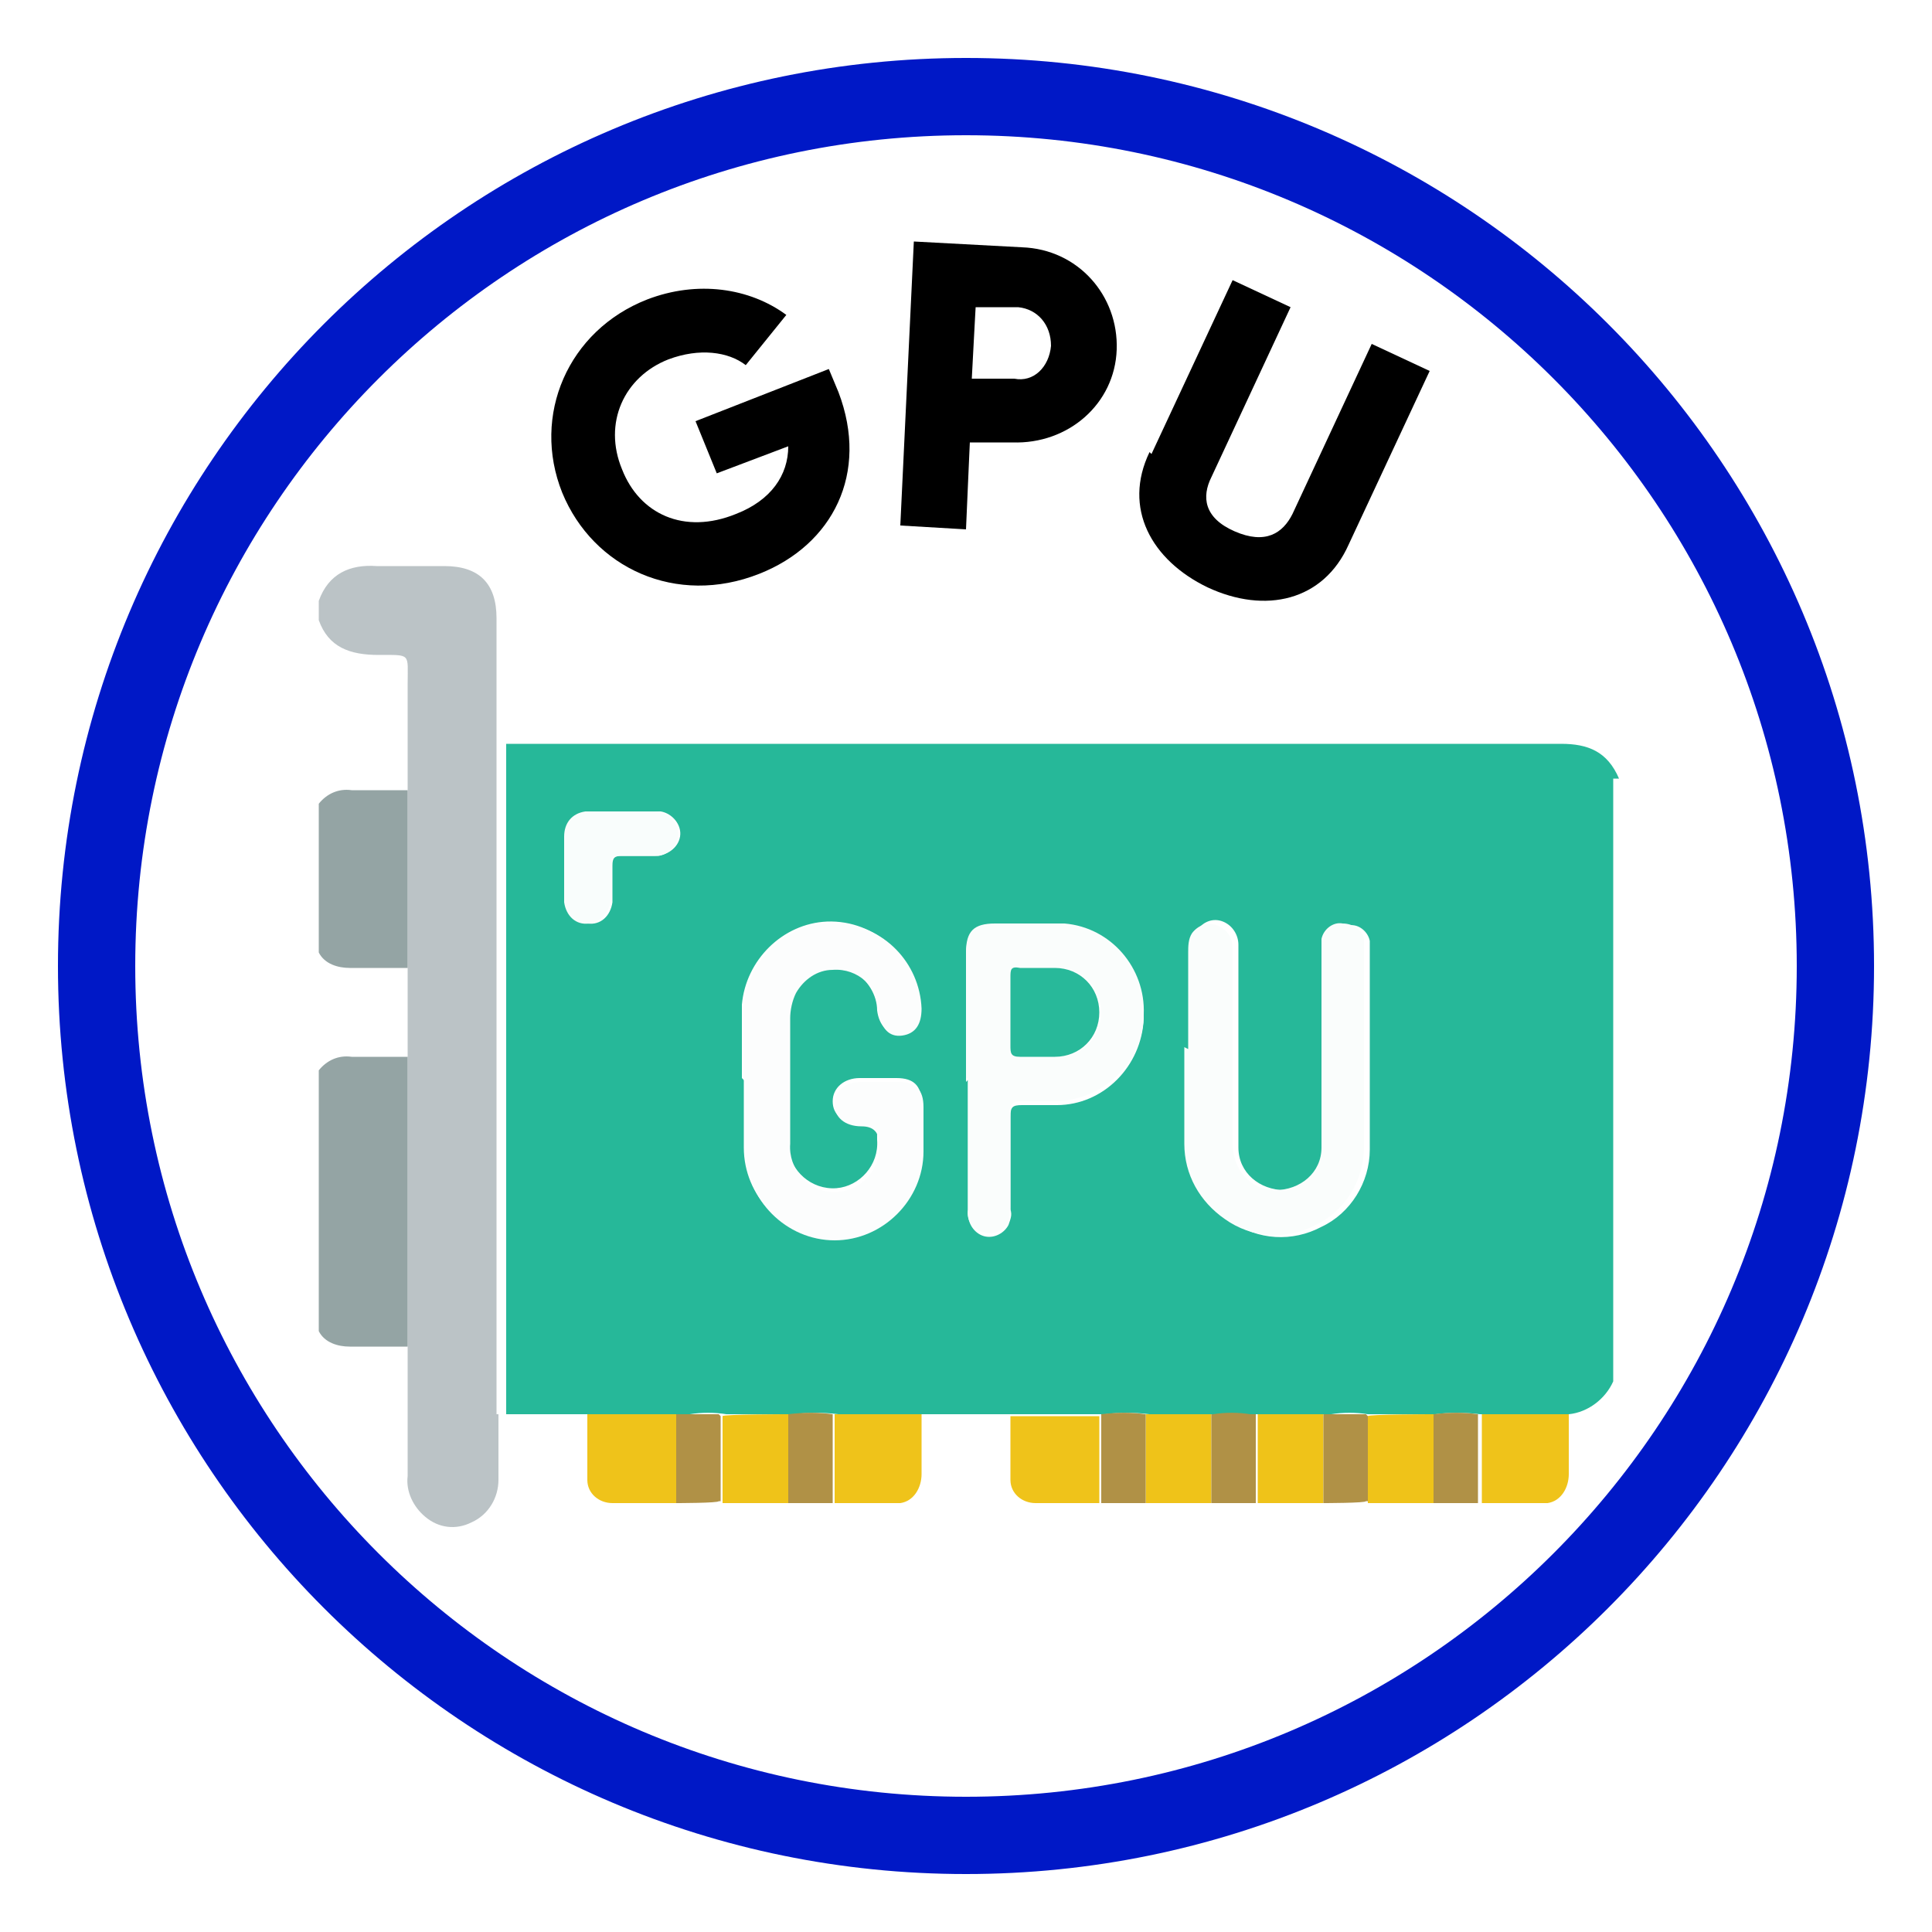
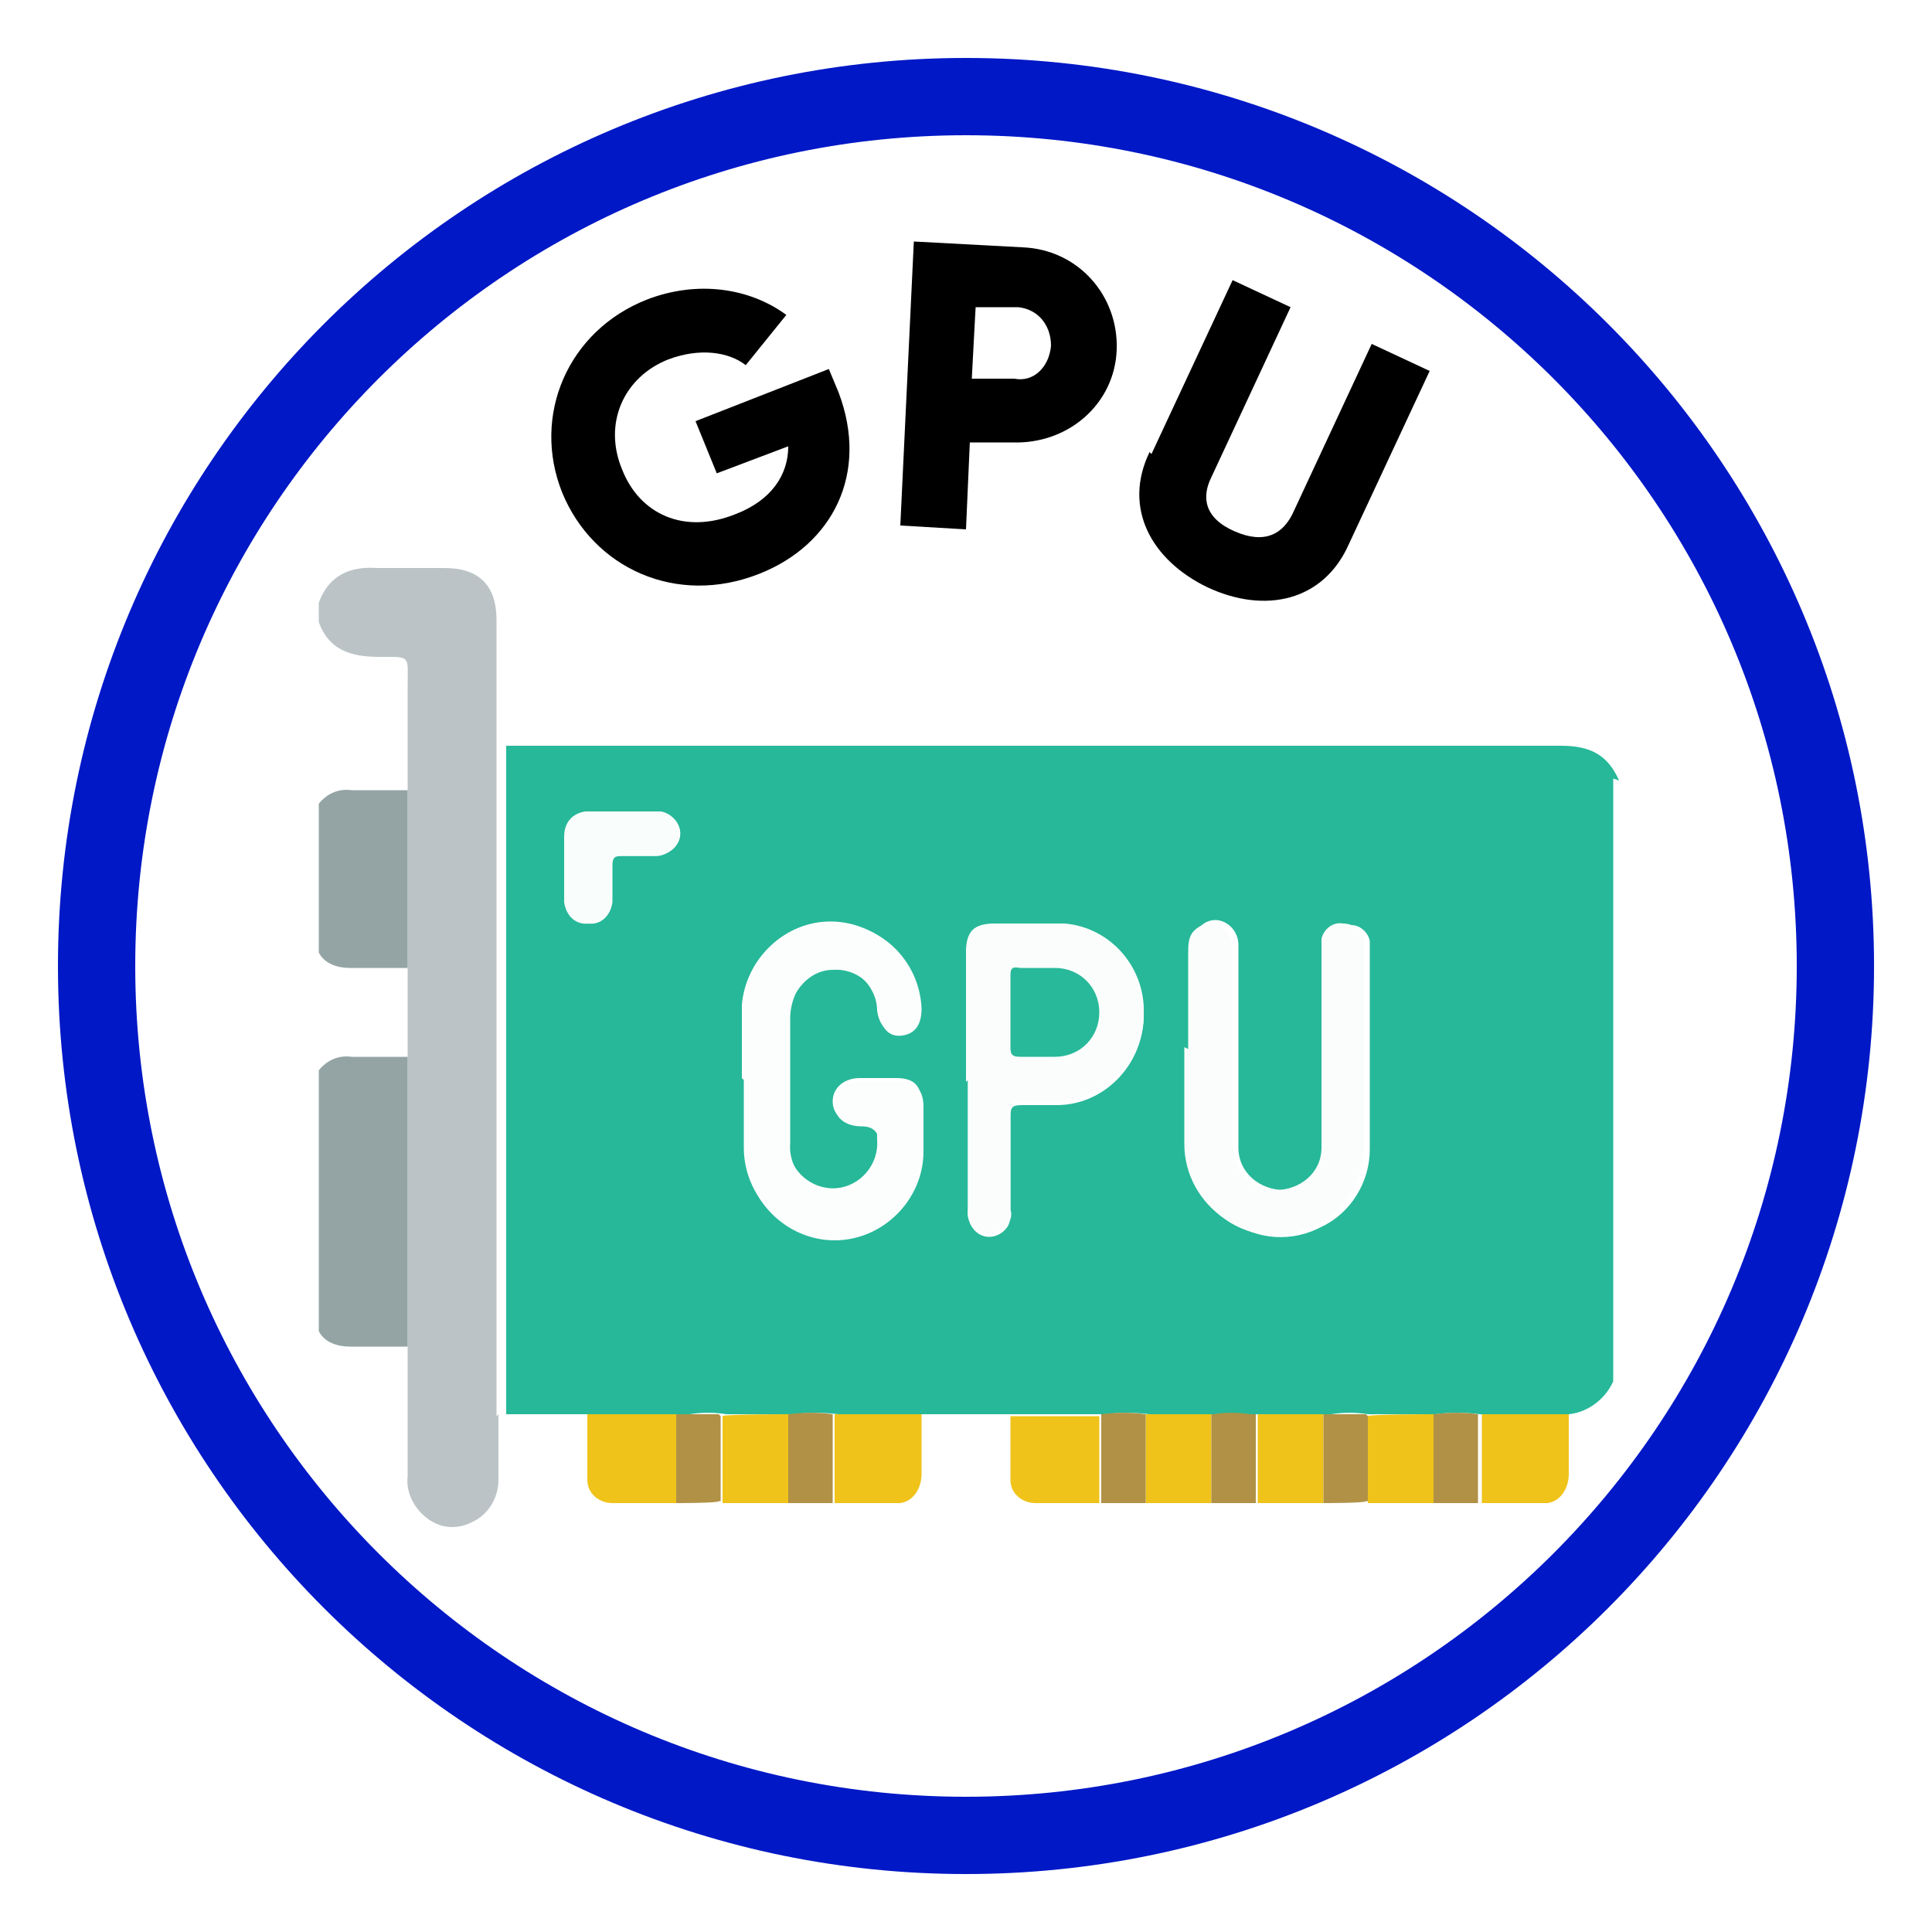
<svg xmlns="http://www.w3.org/2000/svg" id="Layer_1" viewBox="0 0 100 100">
  <defs>
    <style>.cls-1{fill:#fafdfc;}.cls-2{fill:#fcfdfd;}.cls-3{fill:none;stroke:#0018c6;stroke-miterlimit:10;stroke-width:4px;}.cls-4{fill:#f9fdfc;}.cls-5{fill:#bbc3c6;}.cls-6{fill:#efc319;}.cls-7{fill:#26b899;}.cls-8{fill:#efc31a;}.cls-9{fill:#b09146;}.cls-10{fill:#94a4a4;}.cls-11{fill:#28b99a;}</style>
  </defs>
  <circle class="cls-3" cx="50" cy="50" r="45" />
-   <g>
-     <path class="cls-7" d="M83.5,40.3v31.2c-.4,.9-1.3,1.6-2.3,1.7h-4.6c-.8-.1-1.6-.1-2.3,0h-3.4s0,0-.1,0h0c-.6-.1-1.3-.1-1.9,0h-4c-.6,0-1.3,0-1.9,0h0s0,0-.1,0h-3.4c-.8-.1-1.6-.1-2.3,0h-4.6c-1.5,0-3.1,0-4.6,0h-4.6c-.8-.1-1.6-.1-2.3,0h-3.4s0,0-.1,0h0c-.6-.1-1.3-.1-1.9,0h-9.5V38.5h54.6c1.4,0,2.4,.4,3,1.8Zm-45,15.6h0v3.5c0,2.5,2,4.6,4.6,4.6,2.5,0,4.6-2,4.6-4.6v-2.3c0-.9-.4-1.3-1.3-1.3h-1.9c-.8,0-1.4,.5-1.4,1.2s.5,1.1,1.4,1.1,.9,0,.9,.9c.1,1.3-.9,2.4-2.1,2.5-1.3,.1-2.4-.9-2.5-2.1,0-.1,0-.2,0-.4v-6.5c0-.5,0-.9,.3-1.3,.6-1.1,2-1.5,3.1-.9,.7,.4,1.2,1.2,1.2,2,.1,.8,.6,1.3,1.2,1.2s1.1-.6,1-1.4c-.1-2.5-2.3-4.5-4.8-4.4-2.3,.1-4.2,2-4.4,4.3,0,1.2,0,2.5,0,3.8Zm23.1-1.6v5c0,1.6,.7,3.1,2.1,3.9,1.4,1,3.2,1.1,4.7,.3,1.5-.7,2.5-2.3,2.5-4,0-3.4,0-6.9,0-10.3,0-.2,0-.3,0-.5-.1-.5-.6-.9-1.1-.8-.5,0-1,.3-1.1,.8,0,.3,0,.5,0,.8v9.7c0,1.3-.9,2.4-2.2,2.4-1.3,0-2.4-.9-2.4-2.2,0,0,0-.2,0-.3v-10.2c0-.5-.3-1-.8-1.2-.5-.2-1,0-1.3,.4-.2,.3-.3,.6-.3,1v5Zm-11.5,1.6v6.9c0,.6,.4,1.1,.9,1.2,.5,.1,1-.2,1.2-.6,.1-.3,.2-.5,.1-.8v-4.8c0-.5,.1-.6,.6-.6,.6,0,1.2,0,1.8,0,2.4,0,4.4-2,4.5-4.5,0-2.4-1.7-4.4-4.1-4.7-1.2-.1-2.4,0-3.6,0s-1.5,.4-1.5,1.5v6.5Zm-20.8-11v1.6c0,.6,.4,1.2,1.1,1.3s1.2-.4,1.3-1.1c0,0,0-.1,0-.2v-1.7c0-.4,.1-.5,.5-.5h1.7c.6,0,1.2-.4,1.3-1s-.4-1.2-1-1.3c0,0-.2,0-.3,0h-3.2c-.7,0-1.2,.4-1.3,1.1,0,0,0,.2,0,.2,0,.5,0,1,0,1.6Z" />
-     <path class="cls-5" d="M25.8,73.2c0,1.1,0,2.3,0,3.4,0,.9-.5,1.8-1.4,2.2-.8,.4-1.7,.3-2.4-.3-.6-.5-1-1.3-.9-2.1V35.4c0-1.6,.2-1.5-1.5-1.5-1.5,0-2.6-.4-3.1-1.8v-1c.5-1.4,1.6-1.9,3-1.8,1.2,0,2.3,0,3.5,0,1.8,0,2.7,.9,2.7,2.7v40.3c0,.3,0,.6,0,.9Z" />
-     <path class="cls-10" d="M21.1,54.7v15h-3c-.6,0-1.3-.2-1.6-.8v-13.5c.4-.5,1-.8,1.7-.7,1,0,1.9,0,2.9,0Z" />
-     <path class="cls-10" d="M21.1,40.9v9.2h-3c-.6,0-1.3-.2-1.6-.8v-7.7c.4-.5,1-.8,1.7-.7,1,0,1.9,0,2.9,0Z" />
-     <path class="cls-2" d="M38.5,55.9v-3.8c.2-2.5,2.3-4.5,4.9-4.3,2.3,.1,4.2,2,4.3,4.4,0,.8-.3,1.3-1,1.4s-1.1-.4-1.2-1.2c0-1.3-1.1-2.3-2.4-2.2-.8,0-1.5,.5-1.9,1.2-.2,.4-.3,.9-.3,1.3v6.5c-.1,1.3,.9,2.4,2.1,2.5,1.3,.1,2.4-.9,2.5-2.1,0-.1,0-.2,0-.4q0-.9-.9-.9c-.9,0-1.4-.5-1.4-1.1,0-.7,.5-1.2,1.4-1.2h1.9c.9,0,1.3,.4,1.3,1.3v2.3c0,2.5-2.1,4.6-4.6,4.6-2.5,0-4.6-2.1-4.6-4.6v-3.5h0Z" />
-     <path class="cls-1" d="M61.5,54.3v-5c0-.3,0-.7,.2-1,.3-.4,.8-.6,1.3-.4,.5,.2,.8,.6,.8,1.2v10.1c0,1.3,.9,2.4,2.2,2.4,1.3,0,2.4-.9,2.4-2.2,0,0,0-.2,0-.3v-9.7c0-.3,0-.5,0-.8,.1-.5,.6-.9,1.1-.8,.5,0,1,.3,1.1,.8,0,.1,0,.3,0,.5v10.3c0,1.7-1,3.3-2.5,4-1.5,.8-3.3,.7-4.7-.3-1.3-.9-2.1-2.3-2.1-3.9,0-1.7,0-3.3,0-5Z" />
-     <path class="cls-1" d="M50,55.8v-6.5c0-1.1,.4-1.5,1.5-1.5s2.4,0,3.6,0c2.4,.2,4.2,2.3,4.1,4.7,0,2.4-2,4.4-4.5,4.5-.6,0-1.2,0-1.8,0-.5,0-.6,.1-.6,.6,0,1.6,0,3.2,0,4.8,0,.3,0,.6-.1,.8-.2,.5-.7,.7-1.2,.6-.6-.1-1-.6-.9-1.2v-6.8Zm2.4-3.5v1.8c0,.4,0,.6,.5,.6,.6,0,1.2,0,1.8,0,1.3,0,2.3-1,2.3-2.3,0,0,0,0,0,0,0-1.3-1-2.3-2.3-2.3h-1.8c-.4,0-.5,.2-.5,.5v1.7Z" />
-     <path class="cls-8" d="M47.7,73.2v3.1c0,.7-.4,1.4-1.1,1.5-.1,0-.2,0-.3,0h-3.1v-4.6h4.6Z" />
-     <path class="cls-8" d="M56.9,77.8h-3.3c-.7,0-1.3-.5-1.3-1.2,0,0,0,0,0-.1v-3.2h4.6c0,1.5,0,3,0,4.5Z" />
-     <path class="cls-8" d="M81.2,73.2v3.1c0,.7-.4,1.4-1.1,1.5-.1,0-.2,0-.3,0h-3.1v-4.6h4.6Z" />
-     <path class="cls-8" d="M35,77.8h-3.3c-.7,0-1.3-.5-1.3-1.2,0,0,0-.1,0-.2v-3.2h4.6c0,1.5,0,3,0,4.6Z" />
-     <path class="cls-4" d="M29.2,44.9v-1.6c0-.7,.4-1.2,1.1-1.3,0,0,.2,0,.3,0h3.2c.6,0,1.2,.4,1.3,1s-.4,1.2-1,1.3c0,0-.2,0-.3,0h-1.7c-.4,0-.5,.1-.5,.5v1.7c0,.6-.4,1.2-1.1,1.3s-1.2-.4-1.3-1.1c0,0,0-.1,0-.2,0-.5,0-1.1,0-1.6Z" />
-     <path class="cls-6" d="M40.8,77.8h-3.4s0,0,0-.1v-4.4h0c0-.1,3.4-.1,3.4-.1,0,1.6,0,3.1,0,4.6Z" />
-     <path class="cls-6" d="M62.7,77.8h-3.4v-4.6h3.4v4.5h0Z" />
-     <path class="cls-6" d="M68.5,77.8h-3.4v-4.6h3.4c0,1.5,0,3.1,0,4.6Z" />
-     <path class="cls-6" d="M74.2,77.8h-3.4s0,0,0-.1v-4.4h0c0-.1,3.4-.1,3.4-.1,0,1.5,0,3.1,0,4.6Z" />
-     <path class="cls-9" d="M59.3,73.2v4.6h-2.3v-4.6c.8-.1,1.6-.1,2.3,0Z" />
-     <path class="cls-9" d="M40.8,77.8v-4.6c.8-.1,1.6-.1,2.3,0v4.6h-2.3Z" />
-     <path class="cls-9" d="M74.2,77.8c0-1.5,0-3.1,0-4.6,.8-.1,1.6-.1,2.3,0v4.6h-2.3Z" />
-     <path class="cls-9" d="M37.3,73.3v4.4h-.1c0,.1-2.2,.1-2.2,.1v-4.6h.3c.6,0,1.3,0,1.9,0h0Z" />
-     <path class="cls-9" d="M65,73.2v4.6h-2.3v-4.6h0c.6,0,1.3,0,1.9,0h.3Z" />
-     <path class="cls-9" d="M70.8,73.3v4.4h-.1c0,.1-2.2,.1-2.2,.1v-4.6h.3c.6,0,1.3,0,1.9,0h0Z" />
-     <path class="cls-9" d="M37.2,73.2c-.6,0-1.3,0-1.9,0,.6,0,1.3,0,1.9,0Z" />
-     <path class="cls-9" d="M64.7,73.2c-.6,0-1.3,0-1.9,0,.6-.1,1.3-.1,1.9,0Z" />
-     <path class="cls-9" d="M70.7,73.2c-.6,0-1.3,0-1.9,0,.6,0,1.3,0,1.9,0Z" />
-     <path class="cls-9" d="M70.8,73.3v-.2c0,0,0,0,0,0v.2Z" />
-     <path class="cls-9" d="M62.8,73.2v.2c0,0,0-.1,0-.1,0,0,0,0,0,0Z" />
-     <path class="cls-9" d="M37.3,73.3v-.2c0,0,0,0,0,0v.2Z" />
-     <path class="cls-9" d="M37.2,77.8h.1c0,0,0,0,0,0h-.1Z" />
-     <path class="cls-9" d="M62.7,77.7h.1c0,.1,0,.1,0,.1h0Z" />
-     <path class="cls-9" d="M70.7,77.8h.1c0,0,0,0,0,0h-.1Z" />
-     <path class="cls-11" d="M52.3,52.4v-1.8c0-.4,0-.6,.5-.5h1.8c1.3,0,2.3,1,2.3,2.3,0,1.3-1,2.3-2.3,2.3,0,0,0,0,0,0h-1.8c-.5,0-.5-.2-.5-.6v-1.7Z" />
-   </g>
-   <g>
-     <path d="M43.4,20.3c1.6,4.2-.3,7.9-4.1,9.4-4.3,1.7-8.6-.3-10.2-4.2-1.6-4,.3-8.4,4.4-10,2.6-1,5.3-.6,7.2,.8l-2.1,2.6c-.9-.7-2.4-.9-4-.3-2.3,.9-3.4,3.3-2.4,5.7,.9,2.3,3.2,3.4,5.9,2.3,1.8-.7,2.7-2,2.7-3.5l-3.7,1.4-1.1-2.7,6.9-2.7,.5,1.2Z" />
-     <path d="M57.8,18.1c-.1,2.8-2.5,4.9-5.4,4.8h-2.2c0-.1-.2,4.5-.2,4.5l-3.4-.2,.7-14.7,5.6,.3c2.9,.1,5,2.5,4.9,5.3Zm-3.4-.2c0-1.1-.7-1.9-1.7-2h-2.2c0-.1-.2,3.7-.2,3.7h2.2c1,.2,1.8-.6,1.9-1.7Z" />
-     <path d="M59.6,23.5l4.2-9,3,1.4-4.1,8.8c-.5,1-.4,2.1,1.2,2.8,1.6,.7,2.5,.1,3-.9l4.1-8.8,3,1.4-4.2,9c-1.3,2.9-4.3,3.6-7.3,2.2-2.9-1.4-4.4-4.1-3-7Z" />
-   </g>
+   <path class="cls-7" d="m83.5,40.3v31.2c-.4.9-1.3,1.6-2.3,1.7h-4.6c-.8-.1-1.6-.1-2.3,0h-3.4s0,0-.1,0h0c-.6-.1-1.3-.1-1.9,0h-4c-.6,0-1.3,0-1.9,0h0s0,0-.1,0h-3.4c-.8-.1-1.6-.1-2.3,0h-4.6c-1.5,0-3.1,0-4.6,0h-4.6c-.8-.1-1.6-.1-2.3,0h-3.4s0,0-.1,0h0c-.6-.1-1.3-.1-1.9,0h-9.5v-34.6h54.6c1.4,0,2.4.4,3,1.8Zm-45,15.6h0v3.5c0,2.5,2,4.6,4.6,4.6,2.5,0,4.6-2,4.6-4.6v-2.3c0-.9-.4-1.3-1.3-1.3h-1.9c-.8,0-1.4.5-1.4,1.2s.5,1.1,1.4,1.1.9,0,.9.9c.1,1.3-.9,2.4-2.1,2.5-1.3.1-2.4-.9-2.5-2.1,0-.1,0-.2,0-.4v-6.5c0-.5,0-.9.3-1.3.6-1.1,2-1.5,3.1-.9.7.4,1.2,1.2,1.2,2,.1.8.6,1.3,1.2,1.2s1.1-.6,1-1.4c-.1-2.5-2.3-4.5-4.8-4.4-2.3.1-4.2,2-4.4,4.3,0,1.2,0,2.5,0,3.8Zm23.1-1.6v5c0,1.6.7,3.1,2.1,3.9,1.4,1,3.2,1.1,4.7.3,1.5-.7,2.5-2.3,2.5-4,0-3.4,0-6.9,0-10.3,0-.2,0-.3,0-.5-.1-.5-.6-.9-1.1-.8-.5,0-1,.3-1.1.8,0,.3,0,.5,0,.8v9.7c0,1.3-.9,2.4-2.2,2.4-1.3,0-2.4-.9-2.4-2.2,0,0,0-.2,0-.3v-10.2c0-.5-.3-1-.8-1.2-.5-.2-1,0-1.3.4-.2.3-.3.6-.3,1v5Zm-11.5,1.6v6.9c0,.6.4,1.1.9,1.2.5.1,1-.2,1.2-.6.1-.3.2-.5.1-.8v-4.8c0-.5.1-.6.6-.6.6,0,1.2,0,1.8,0,2.4,0,4.4-2,4.5-4.5,0-2.4-1.7-4.4-4.1-4.7-1.2-.1-2.4,0-3.6,0s-1.5.4-1.5,1.5v6.5Zm-20.8-11v1.6c0,.6.4,1.2,1.1,1.3s1.2-.4,1.3-1.1c0,0,0-.1,0-.2v-1.7c0-.4.1-.5.5-.5h1.7c.6,0,1.2-.4,1.3-1s-.4-1.2-1-1.3c0,0-.2,0-.3,0h-3.2c-.7,0-1.2.4-1.3,1.1,0,0,0,.2,0,.2,0,.5,0,1,0,1.6Z" />
+   <path class="cls-5" d="m25.8,73.2c0,1.1,0,2.3,0,3.4,0,.9-.5,1.8-1.4,2.2-.8.4-1.7.3-2.4-.3-.6-.5-1-1.3-.9-2.1v-40.9c0-1.6.2-1.5-1.5-1.5-1.5,0-2.6-.4-3.1-1.8v-1c.5-1.4,1.6-1.9,3-1.8,1.2,0,2.3,0,3.5,0,1.8,0,2.7.9,2.7,2.7v40.3c0,.3,0,.6,0,.9Z" />
+   <path class="cls-10" d="m21.1,54.7v15h-3c-.6,0-1.3-.2-1.6-.8v-13.5c.4-.5,1-.8,1.7-.7,1,0,1.9,0,2.9,0Z" />
+   <path class="cls-10" d="m21.1,40.9v9.2h-3c-.6,0-1.3-.2-1.6-.8v-7.7c.4-.5,1-.8,1.7-.7,1,0,1.9,0,2.9,0Z" />
+   <path class="cls-2" d="m38.5,55.9v-3.8c.2-2.5,2.3-4.5,4.9-4.3,2.3.1,4.2,2,4.3,4.4,0,.8-.3,1.3-1,1.4s-1.1-.4-1.2-1.2c0-1.3-1.1-2.3-2.4-2.2-.8,0-1.5.5-1.9,1.2-.2.4-.3.9-.3,1.3v6.5c-.1,1.3.9,2.4,2.1,2.5,1.3.1,2.4-.9,2.5-2.1,0-.1,0-.2,0-.4q0-.9-.9-.9c-.9,0-1.4-.5-1.4-1.1,0-.7.5-1.2,1.4-1.2h1.9c.9,0,1.3.4,1.3,1.3v2.3c0,2.5-2.1,4.6-4.6,4.6-2.5,0-4.6-2.1-4.6-4.6v-3.5h0Z" />
+   <path class="cls-1" d="m61.5,54.3v-5c0-.3,0-.7.2-1,.3-.4.8-.6,1.3-.4.5.2.8.6.8,1.2v10.1c0,1.3.9,2.4,2.2,2.4,1.3,0,2.4-.9,2.4-2.2,0,0,0-.2,0-.3v-9.7c0-.3,0-.5,0-.8.1-.5.6-.9,1.1-.8.5,0,1,.3,1.1.8,0,.1,0,.3,0,.5v10.3c0,1.7-1,3.3-2.5,4-1.5.8-3.3.7-4.7-.3-1.3-.9-2.1-2.3-2.1-3.9,0-1.7,0-3.3,0-5Z" />
+   <path class="cls-1" d="m50,55.8v-6.5c0-1.1.4-1.5,1.5-1.5s2.4,0,3.6,0c2.4.2,4.2,2.3,4.1,4.7,0,2.4-2,4.4-4.5,4.5-.6,0-1.2,0-1.8,0-.5,0-.6.1-.6.6,0,1.6,0,3.2,0,4.8,0,.3,0,.6-.1.8-.2.5-.7.7-1.2.6-.6-.1-1-.6-.9-1.2v-6.8Zm2.3-3.5v1.8c0,.4,0,.6.5.6.6,0,1.2,0,1.8,0,1.3,0,2.3-1,2.3-2.3,0,0,0,0,0,0,0-1.3-1-2.3-2.3-2.3h-1.8c-.4,0-.5.2-.5.5v1.7Z" />
+   <path class="cls-8" d="m47.7,73.2v3.1c0,.7-.4,1.4-1.1,1.5-.1,0-.2,0-.3,0h-3.1v-4.6h4.6Z" />
+   <path class="cls-8" d="m56.9,77.8h-3.3c-.7,0-1.3-.5-1.3-1.2,0,0,0,0,0-.1v-3.2h4.6c0,1.5,0,3,0,4.5Z" />
+   <path class="cls-8" d="m81.2,73.2v3.1c0,.7-.4,1.4-1.1,1.5-.1,0-.2,0-.3,0h-3.1v-4.6h4.6Z" />
+   <path class="cls-8" d="m35,77.8h-3.3c-.7,0-1.3-.5-1.3-1.2,0,0,0-.1,0-.2v-3.2h4.6c0,1.5,0,3,0,4.6Z" />
+   <path class="cls-4" d="m29.2,44.9v-1.6c0-.7.4-1.2,1.1-1.3,0,0,.2,0,.3,0h3.2c.6,0,1.2.4,1.3,1s-.4,1.2-1,1.3c0,0-.2,0-.3,0h-1.7c-.4,0-.5.1-.5.5v1.7c0,.6-.4,1.2-1.1,1.3s-1.2-.4-1.3-1.1c0,0,0-.1,0-.2,0-.5,0-1.1,0-1.6Z" />
+   <path class="cls-6" d="m40.8,77.8h-3.4s0,0,0-.1v-4.4h0c0-.1,3.4-.1,3.4-.1,0,1.6,0,3.1,0,4.6Z" />
+   <path class="cls-6" d="m62.7,77.8h-3.4v-4.6h3.4v4.5h0Z" />
+   <path class="cls-6" d="m68.5,77.8h-3.4v-4.6h3.4c0,1.5,0,3.1,0,4.6Z" />
+   <path class="cls-6" d="m74.2,77.8h-3.4s0,0,0-.1v-4.4h0c0-.1,3.4-.1,3.4-.1,0,1.5,0,3.1,0,4.6Z" />
+   <path class="cls-9" d="m59.3,73.2v4.6h-2.3v-4.6c.8-.1,1.6-.1,2.3,0Z" />
+   <path class="cls-9" d="m40.8,77.8v-4.6c.8-.1,1.6-.1,2.3,0v4.6h-2.3Z" />
+   <path class="cls-9" d="m74.2,77.8c0-1.5,0-3.1,0-4.6.8-.1,1.6-.1,2.3,0v4.6h-2.3Z" />
+   <path class="cls-9" d="m37.3,73.3v4.4h-.1c0,.1-2.2.1-2.2.1v-4.6h.3c.6,0,1.3,0,1.9,0h0Z" />
+   <path class="cls-9" d="m65,73.2v4.6h-2.3v-4.6h0c.6,0,1.3,0,1.9,0h.3Z" />
+   <path class="cls-9" d="m70.8,73.3v4.4h-.1c0,.1-2.2.1-2.2.1v-4.6h.3c.6,0,1.3,0,1.9,0h0Z" />
+   <path class="cls-9" d="m37.2,73.2c-.6,0-1.3,0-1.9,0,.6,0,1.3,0,1.9,0Z" />
+   <path class="cls-9" d="m64.7,73.2c-.6,0-1.3,0-1.9,0,.6-.1,1.3-.1,1.9,0Z" />
+   <path class="cls-9" d="m70.7,73.2c-.6,0-1.3,0-1.9,0,.6,0,1.3,0,1.9,0Z" />
+   <path class="cls-9" d="m70.8,73.3v-.2c0,0,0,0,0,0v.2Z" />
+   <path class="cls-9" d="m62.8,73.2v.2c0,0,0-.1,0-.1,0,0,0,0,0,0Z" />
+   <path class="cls-9" d="m37.3,73.3v-.2c0,0,0,0,0,0v.2Z" />
+   <path class="cls-9" d="m37.2,77.8h.1c0,0,0,0,0,0h-.1Z" />
+   <path class="cls-9" d="m62.7,77.7h.1c0,.1,0,.1,0,.1h0,0Z" />
+   <path class="cls-9" d="m70.7,77.8h.1c0,0,0,0,0,0h-.1Z" />
+   <path class="cls-11" d="m52.3,52.4v-1.8c0-.4,0-.6.5-.5h1.8c1.3,0,2.3,1,2.3,2.3,0,1.3-1,2.3-2.3,2.3,0,0,0,0,0,0h-1.8c-.5,0-.5-.2-.5-.6v-1.7Z" />
+   <path d="m43.4,20.3c1.6,4.2-.3,7.9-4.1,9.4-4.3,1.7-8.6-.3-10.2-4.2-1.6-4,.3-8.4,4.4-10,2.6-1,5.3-.6,7.2.8l-2.1,2.6c-.9-.7-2.4-.9-4-.3-2.3.9-3.4,3.3-2.4,5.7.9,2.3,3.2,3.4,5.9,2.3,1.8-.7,2.7-2,2.7-3.5l-3.7,1.4-1.1-2.7,6.9-2.7.5,1.2Z" />
+   <path d="m57.8,18.1c-.1,2.8-2.5,4.9-5.4,4.8h-2.2c0-.1-.2,4.5-.2,4.5l-3.4-.2.7-14.7,5.6.3c2.9.1,5,2.5,4.9,5.3Zm-3.4-.2c0-1.1-.7-1.9-1.7-2h-2.2c0-.1-.2,3.7-.2,3.7h2.2c1,.2,1.8-.6,1.9-1.7Z" />
+   <path d="m59.6,23.5l4.2-9,3,1.4-4.1,8.8c-.5,1-.4,2.1,1.2,2.8,1.6.7,2.5.1,3-.9l4.1-8.8,3,1.4-4.2,9c-1.3,2.9-4.3,3.6-7.3,2.2-2.9-1.4-4.4-4.1-3-7Z" />
</svg>
